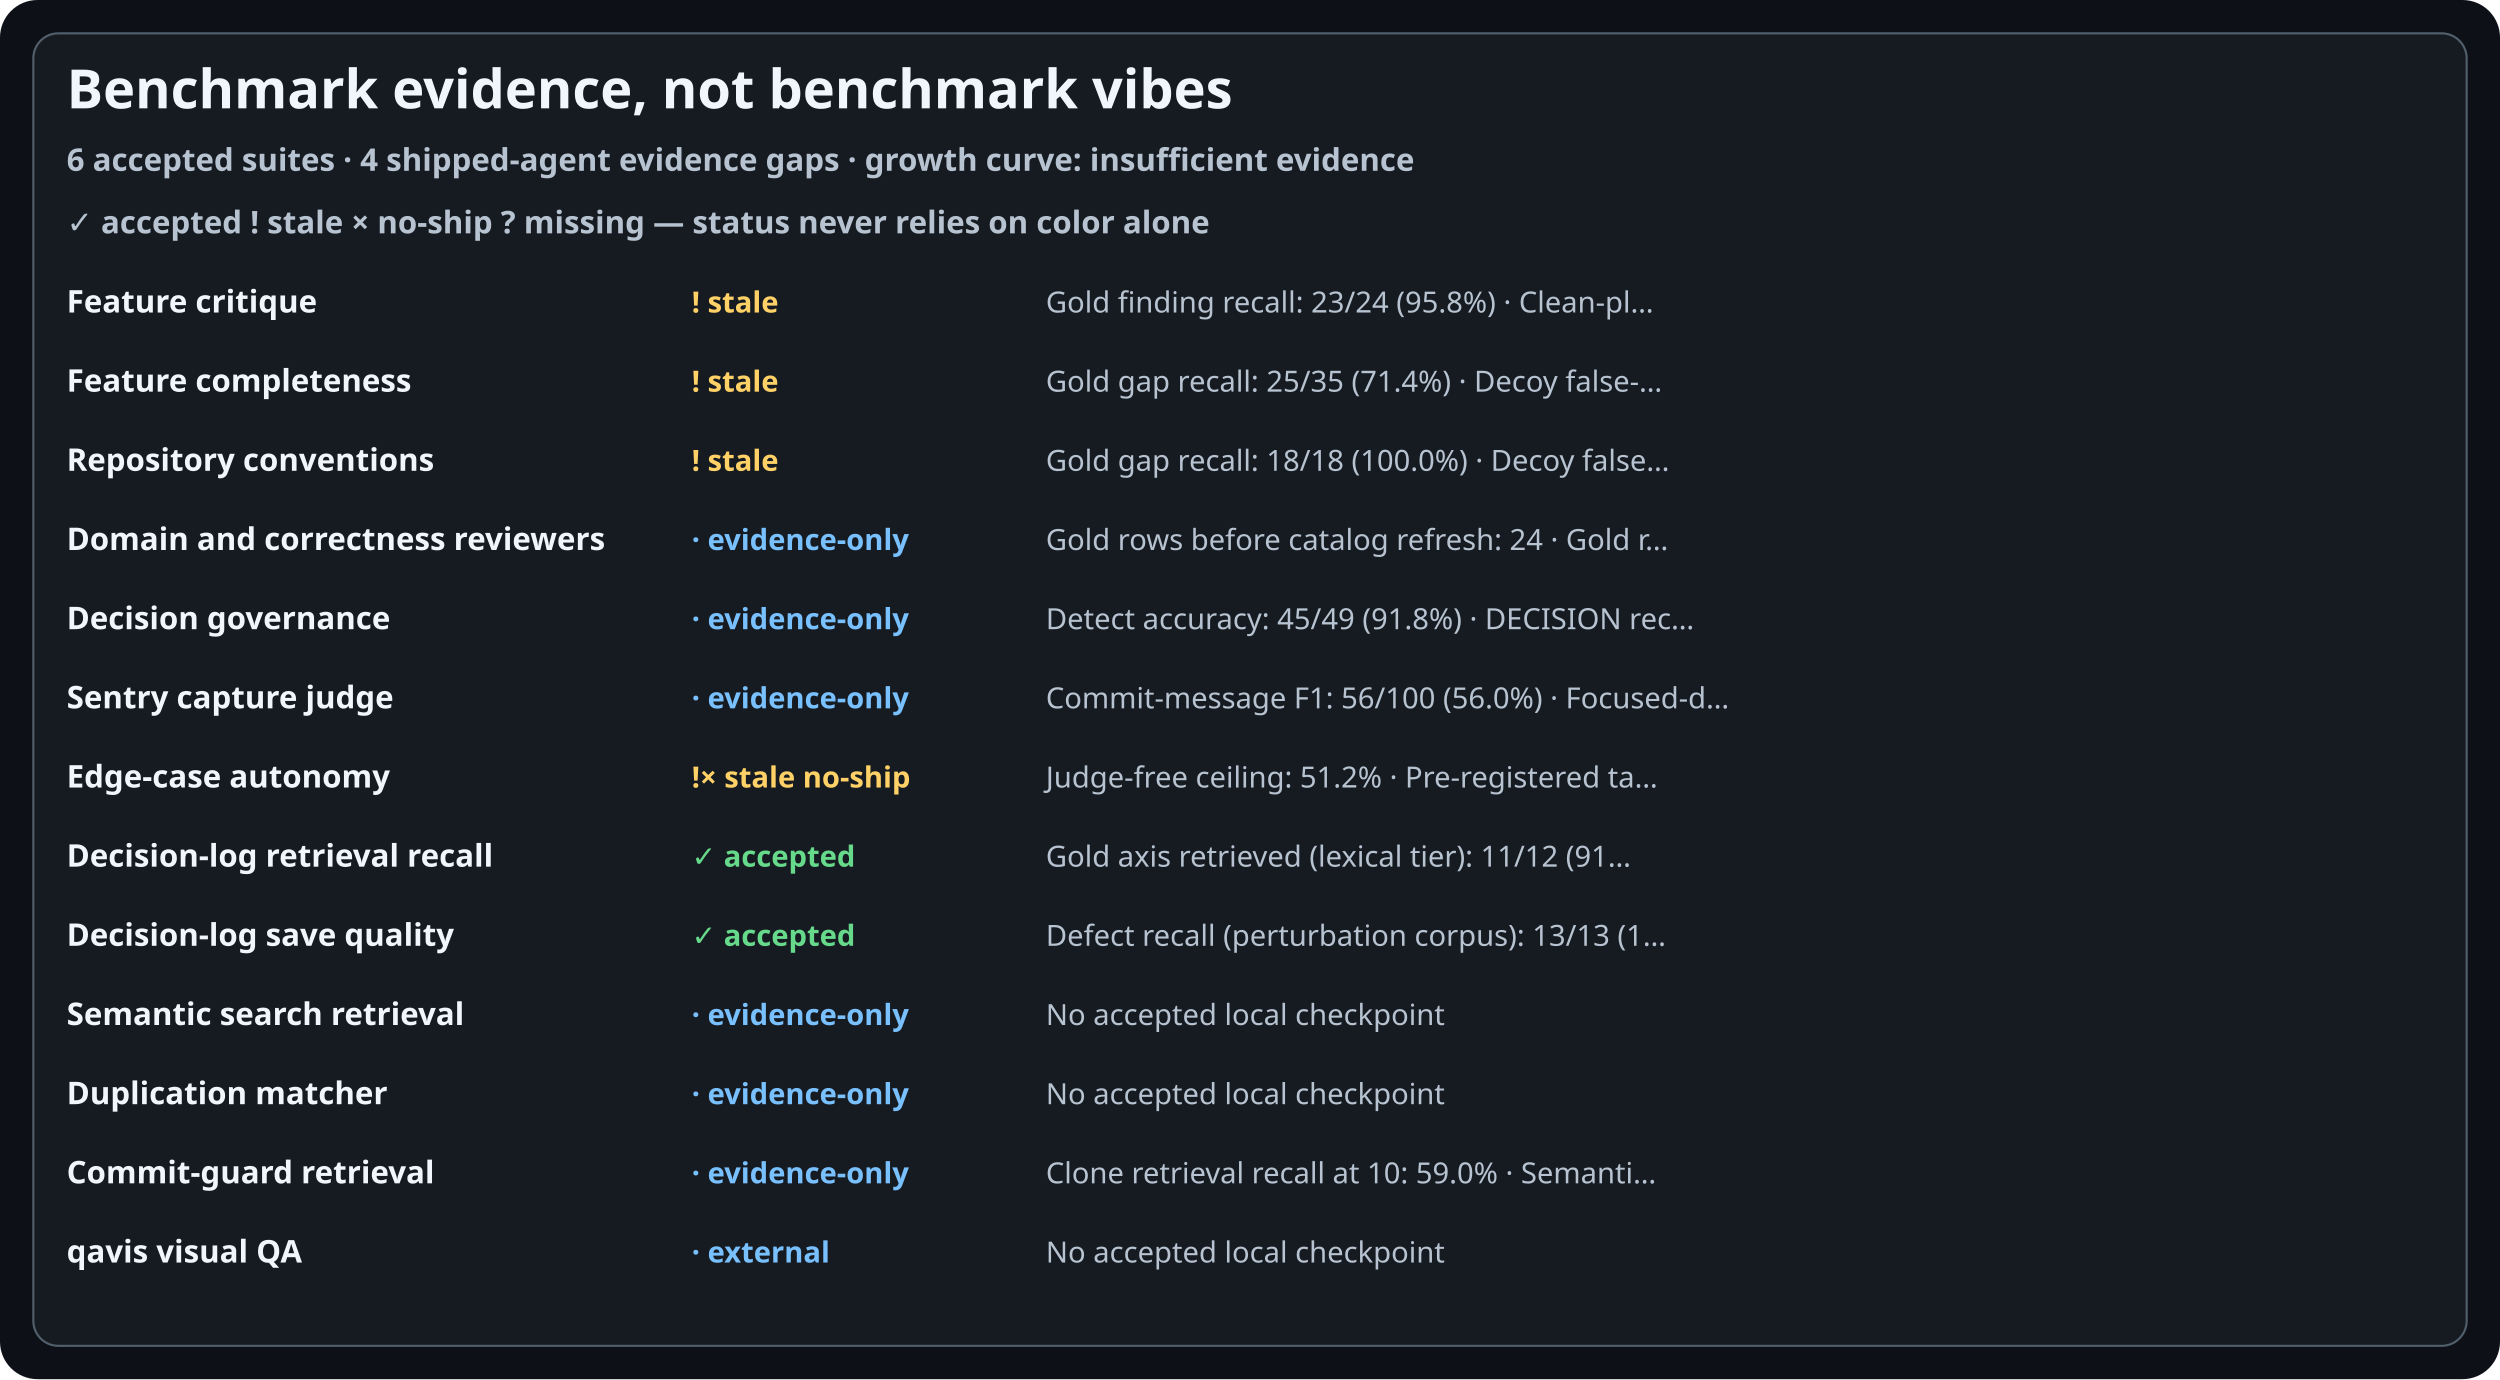
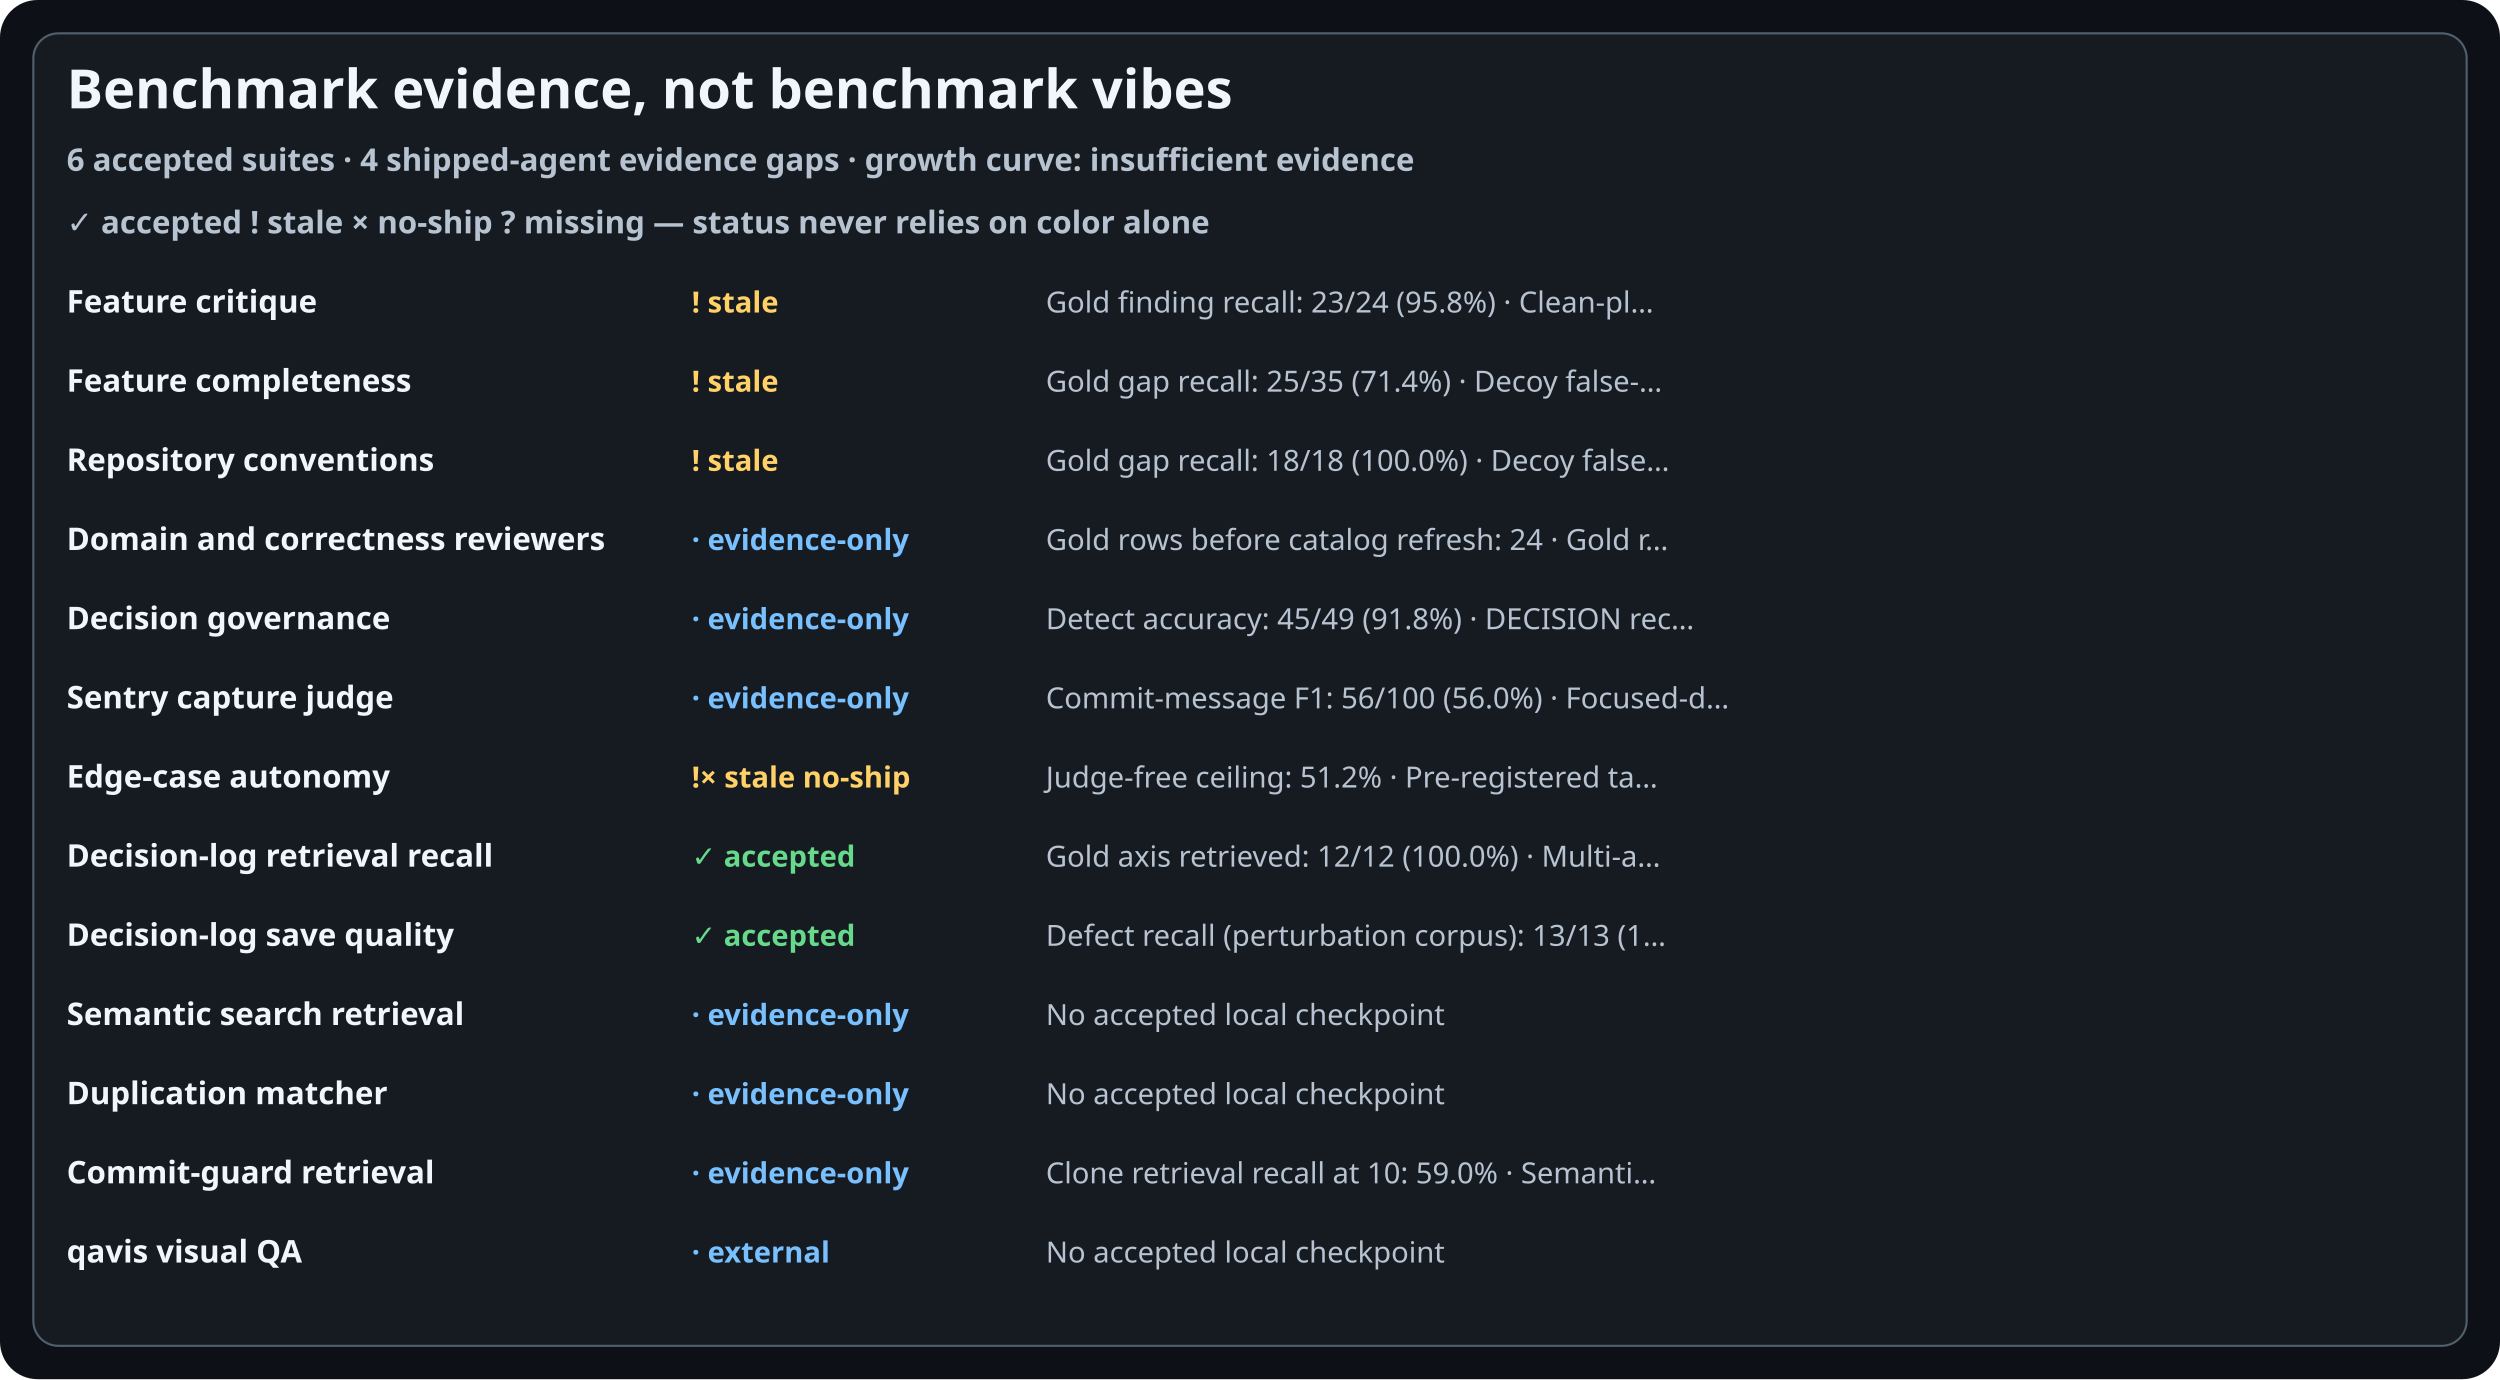
<svg xmlns="http://www.w3.org/2000/svg" width="1200" height="662" viewBox="0 0 1200 662" role="img" aria-labelledby="title desc">
  <style>
  .title{font:700 26px ui-sans-serif,system-ui;fill:#F0F6FC} .summary{font:600 15px ui-sans-serif,system-ui;fill:#B7C3D0}
  .suite{font:600 15px ui-sans-serif,system-ui;fill:#F0F6FC} .metric{font:14px ui-sans-serif,system-ui;fill:#B7C3D0}
  .status{font:700 14px ui-sans-serif,system-ui}.good{fill:#66D98B}.warn{fill:#FFD166}.bad{fill:#FF8B8B}.info{fill:#79C0FF}
</style>
  <rect width="1200" height="662" rx="18" fill="#0D1117" />
  <rect x="16" y="16" width="1168" height="630" rx="12" fill="#161B22" stroke="#52606D" />
  <text class="title" x="32" y="52">Benchmark evidence, not benchmark vibes</text>
  <text class="summary" x="32" y="82">6 accepted suites · 4 shipped-agent evidence gaps · growth curve: insufficient evidence</text>
  <text class="summary" x="32" y="112">✓ accepted   ! stale   × no-ship   ? missing — status never relies on color alone</text>
  <g transform="translate(32 150)">
    <text class="suite" y="0">Feature critique</text>
    <text class="status warn" x="300" y="0">! stale</text>
    <text class="metric" x="470" y="0">Gold finding recall: 23/24 (95.8%) · Clean-pl…</text>
  </g>
  <g transform="translate(32 188)">
    <text class="suite" y="0">Feature completeness</text>
    <text class="status warn" x="300" y="0">! stale</text>
    <text class="metric" x="470" y="0">Gold gap recall: 25/35 (71.4%) · Decoy false-…</text>
  </g>
  <g transform="translate(32 226)">
    <text class="suite" y="0">Repository conventions</text>
    <text class="status warn" x="300" y="0">! stale</text>
    <text class="metric" x="470" y="0">Gold gap recall: 18/18 (100.0%) · Decoy false…</text>
  </g>
  <g transform="translate(32 264)">
    <text class="suite" y="0">Domain and correctness reviewers</text>
    <text class="status info" x="300" y="0">· evidence-only</text>
    <text class="metric" x="470" y="0">Gold rows before catalog refresh: 24 · Gold r…</text>
  </g>
  <g transform="translate(32 302)">
    <text class="suite" y="0">Decision governance</text>
    <text class="status info" x="300" y="0">· evidence-only</text>
    <text class="metric" x="470" y="0">Detect accuracy: 45/49 (91.8%) · DECISION rec…</text>
  </g>
  <g transform="translate(32 340)">
    <text class="suite" y="0">Sentry capture judge</text>
    <text class="status info" x="300" y="0">· evidence-only</text>
    <text class="metric" x="470" y="0">Commit-message F1: 56/100 (56.0%) · Focused-d…</text>
  </g>
  <g transform="translate(32 378)">
    <text class="suite" y="0">Edge-case autonomy</text>
    <text class="status warn" x="300" y="0">!× stale no-ship</text>
    <text class="metric" x="470" y="0">Judge-free ceiling: 51.2% · Pre-registered ta…</text>
  </g>
  <g transform="translate(32 416)">
    <text class="suite" y="0">Decision-log retrieval recall</text>
    <text class="status good" x="300" y="0">✓ accepted</text>
-     <text class="metric" x="470" y="0">Gold axis retrieved (lexical tier): 11/12 (91…</text>
+     <text class="metric" x="470" y="0">Gold axis retrieved: 12/12 (100.0%) · Multi-a…</text>
  </g>
  <g transform="translate(32 454)">
    <text class="suite" y="0">Decision-log save quality</text>
    <text class="status good" x="300" y="0">✓ accepted</text>
    <text class="metric" x="470" y="0">Defect recall (perturbation corpus): 13/13 (1…</text>
  </g>
  <g transform="translate(32 492)">
    <text class="suite" y="0">Semantic search retrieval</text>
    <text class="status info" x="300" y="0">· evidence-only</text>
    <text class="metric" x="470" y="0">No accepted local checkpoint</text>
  </g>
  <g transform="translate(32 530)">
    <text class="suite" y="0">Duplication matcher</text>
    <text class="status info" x="300" y="0">· evidence-only</text>
    <text class="metric" x="470" y="0">No accepted local checkpoint</text>
  </g>
  <g transform="translate(32 568)">
    <text class="suite" y="0">Commit-guard retrieval</text>
    <text class="status info" x="300" y="0">· evidence-only</text>
    <text class="metric" x="470" y="0">Clone retrieval recall at 10: 59.0% · Semanti…</text>
  </g>
  <g transform="translate(32 606)">
    <text class="suite" y="0">qavis visual QA</text>
    <text class="status info" x="300" y="0">· external</text>
    <text class="metric" x="470" y="0">No accepted local checkpoint</text>
  </g>
</svg>
